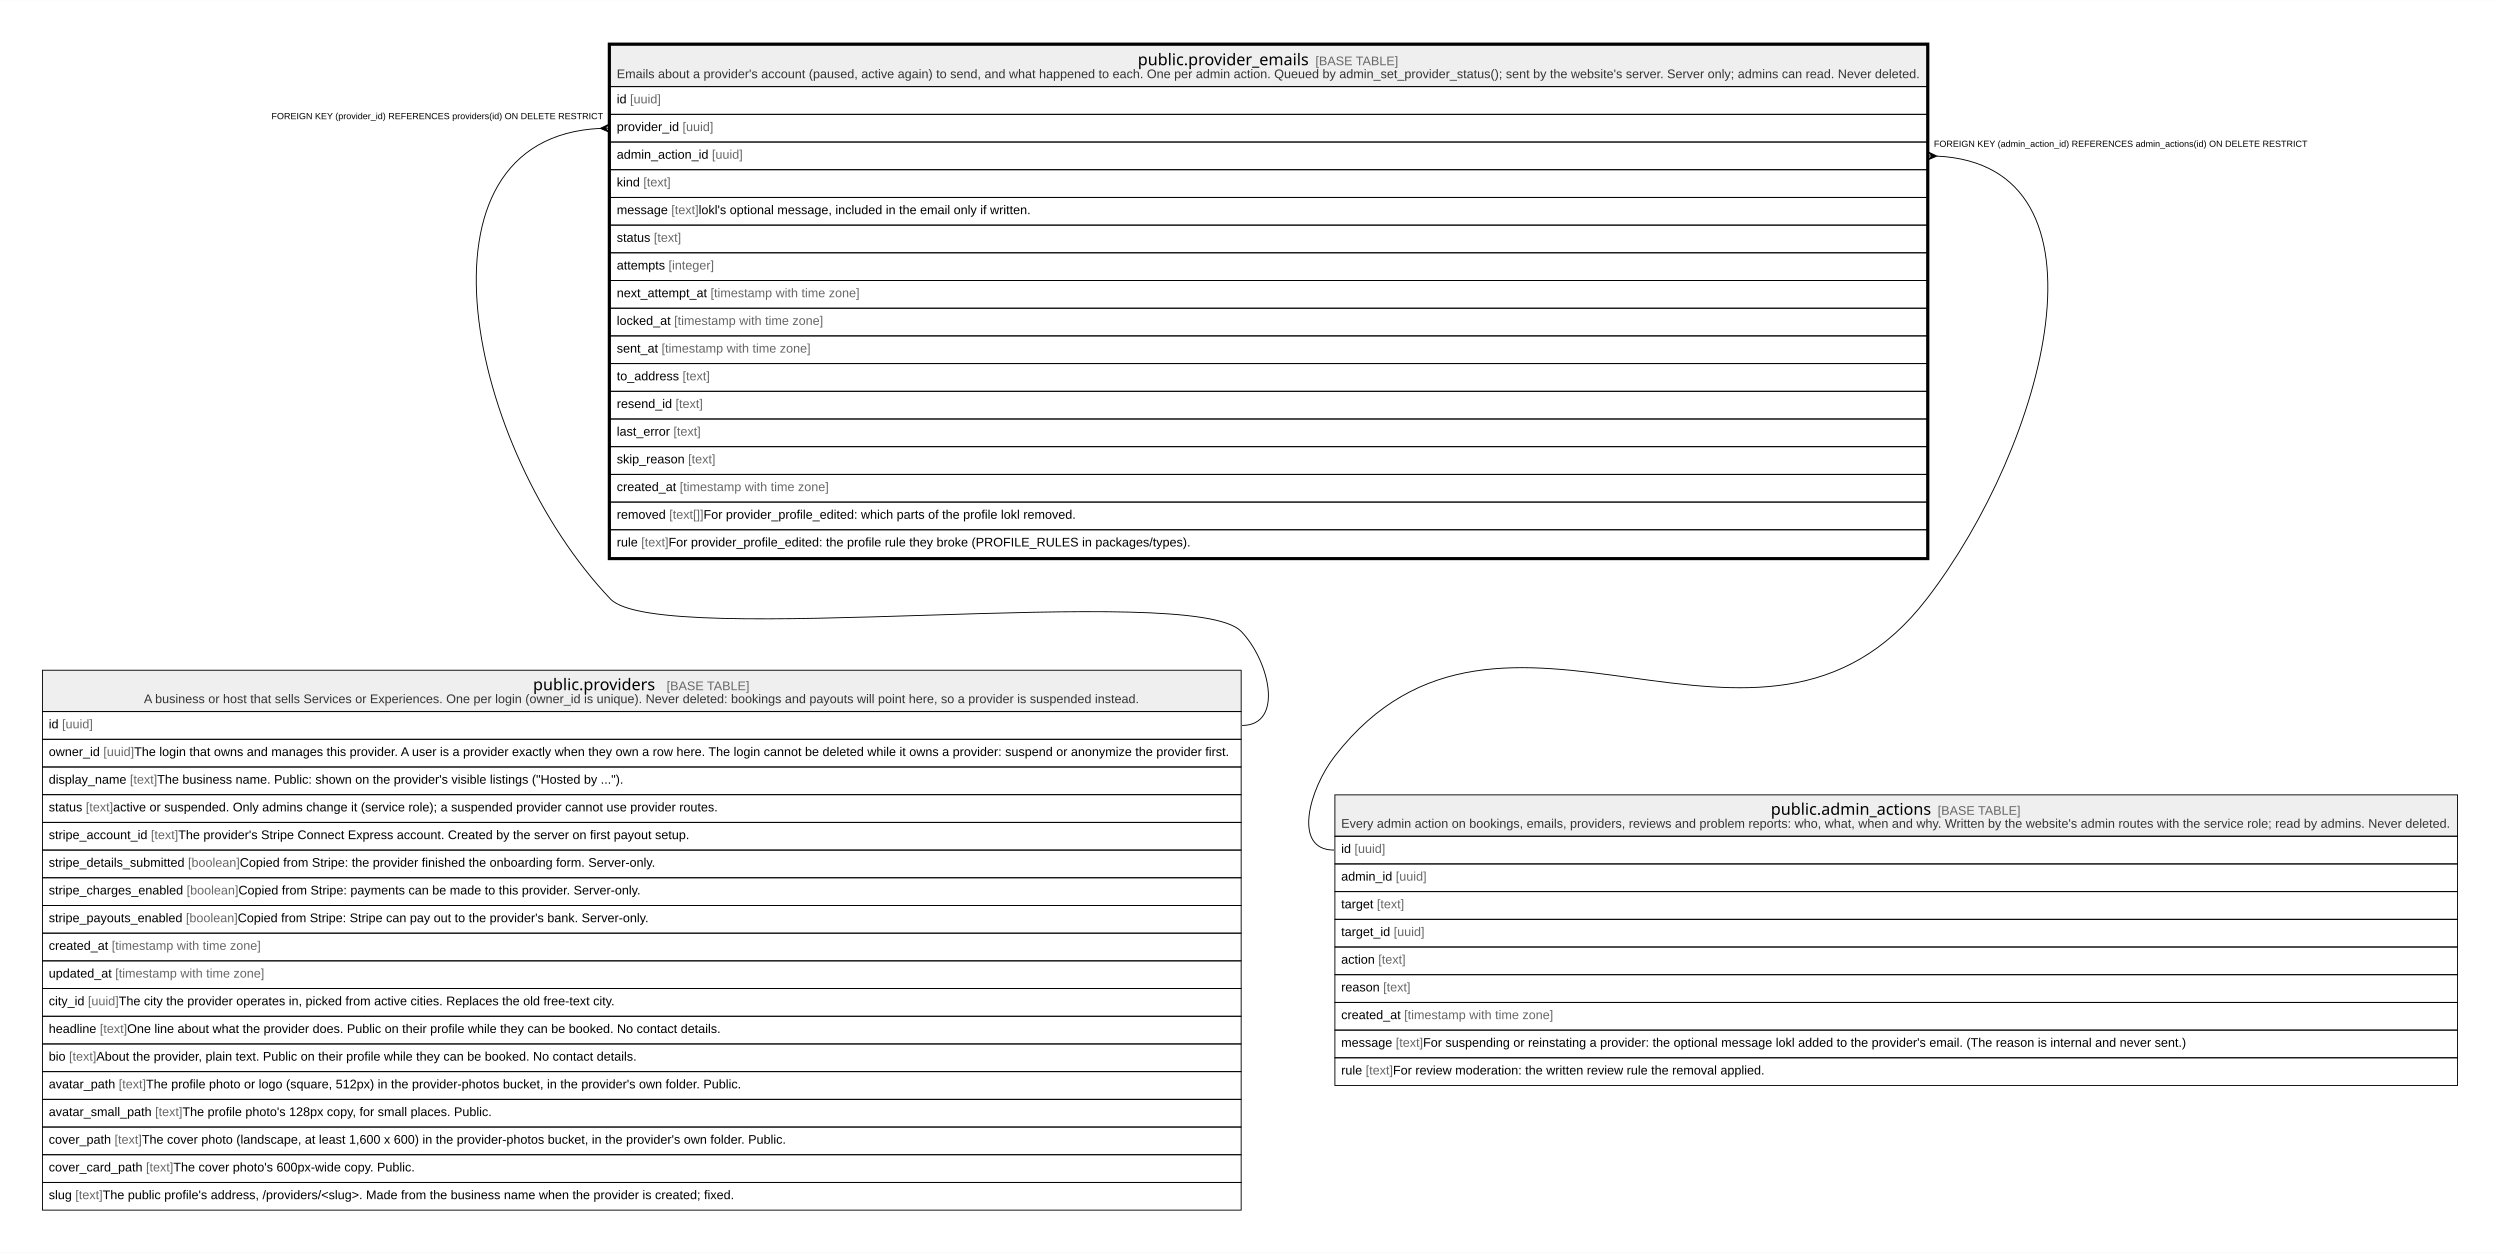
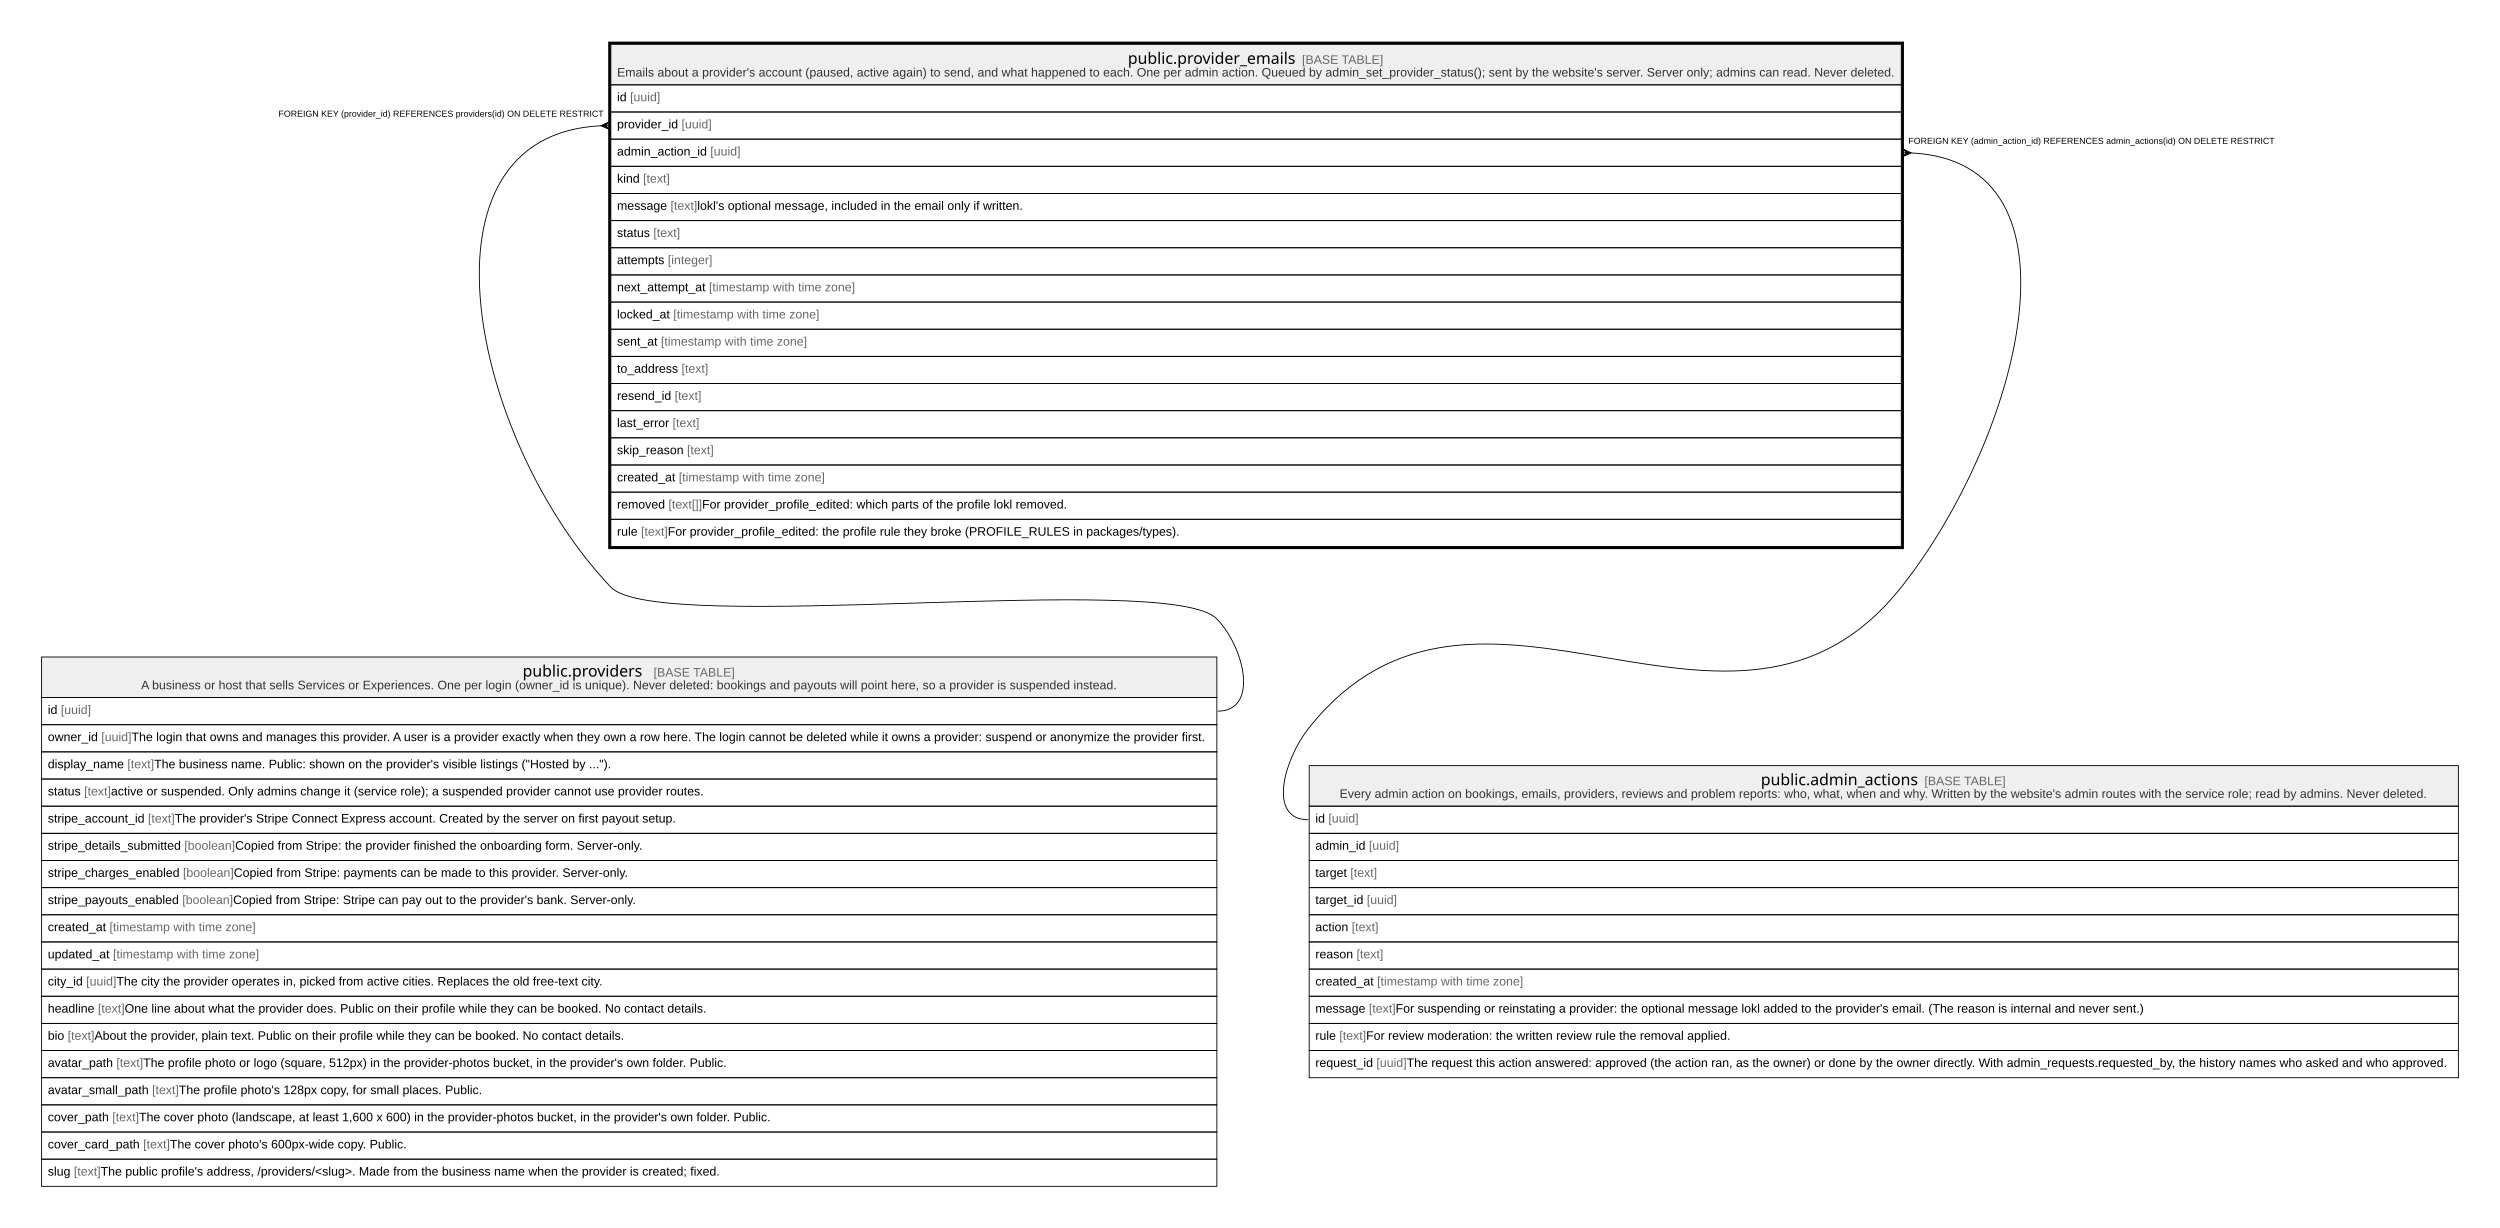
- <svg xmlns="http://www.w3.org/2000/svg" width="2780pt" height="1393pt" viewBox="0.00 0.00 2780.17 1392.80">
+ <svg xmlns="http://www.w3.org/2000/svg" width="2836pt" height="1393pt" viewBox="0.00 0.00 2835.69 1392.80">
  <g id="graph0" class="graph" transform="scale(1 1) rotate(0) translate(4 1388.8)">
-     <polygon fill="white" stroke="none" points="-4,4 -4,-1388.8 2776.17,-1388.8 2776.17,4 -4,4" />
+     <polygon fill="white" stroke="none" points="-4,4 -4,-1388.8 2831.69,-1388.8 2831.69,4 -4,4" />
    <g id="node1" class="node">
-       <polygon fill="#efefef" stroke="none" points="674.87,-1292.6 674.87,-1338.6 2138.59,-1338.6 2138.59,-1292.6 674.87,-1292.6" />
-       <polygon fill="none" stroke="black" points="674.87,-1292.6 674.87,-1338.6 2138.59,-1338.6 2138.59,-1292.6 674.87,-1292.6" />
-       <text text-anchor="start" x="1261.26" y="-1316.4" font-family="Arial Bold" font-size="18.00">public.provider_emails</text>
-       <text text-anchor="start" x="1427.71" y="-1316.4" font-family="Arial" font-size="14.00">    </text>
-       <text text-anchor="start" x="1458.83" y="-1316.4" font-family="Arial" font-size="14.00" fill="#666666">[BASE TABLE]</text>
-       <text text-anchor="start" x="681.87" y="-1302" font-family="Arial" font-size="14.00" fill="#333333">Emails about a provider's account (paused, active again) to send, and what happened to each. One per admin action. Queued by admin_set_provider_status(); sent by the website's server. Server only; admins can read. Never deleted.</text>
-       <polygon fill="none" stroke="black" points="674.87,-1261.8 674.87,-1292.6 2138.59,-1292.6 2138.59,-1261.8 674.87,-1261.8" />
-       <text text-anchor="start" x="681.87" y="-1274" font-family="Arial" font-size="14.00">id </text>
-       <text text-anchor="start" x="696.65" y="-1274" font-family="Arial" font-size="14.00" fill="#666666">[uuid]</text>
-       <polygon fill="none" stroke="black" points="674.87,-1231 674.87,-1261.8 2138.59,-1261.8 2138.59,-1231 674.87,-1231" />
-       <text text-anchor="start" x="681.87" y="-1243.2" font-family="Arial" font-size="14.00">provider_id </text>
-       <text text-anchor="start" x="755.02" y="-1243.2" font-family="Arial" font-size="14.00" fill="#666666">[uuid]</text>
-       <polygon fill="none" stroke="black" points="674.87,-1200.2 674.87,-1231 2138.59,-1231 2138.59,-1200.2 674.87,-1200.2" />
-       <text text-anchor="start" x="681.87" y="-1212.4" font-family="Arial" font-size="14.00">admin_action_id </text>
-       <text text-anchor="start" x="787.71" y="-1212.4" font-family="Arial" font-size="14.00" fill="#666666">[uuid]</text>
-       <polygon fill="none" stroke="black" points="674.87,-1169.4 674.87,-1200.2 2138.59,-1200.2 2138.59,-1169.4 674.87,-1169.4" />
-       <text text-anchor="start" x="681.87" y="-1181.6" font-family="Arial" font-size="14.00">kind </text>
-       <text text-anchor="start" x="711.44" y="-1181.6" font-family="Arial" font-size="14.00" fill="#666666">[text]</text>
-       <polygon fill="none" stroke="black" points="674.87,-1138.6 674.87,-1169.4 2138.59,-1169.4 2138.59,-1138.6 674.87,-1138.6" />
-       <text text-anchor="start" x="681.87" y="-1150.8" font-family="Arial" font-size="14.00">message </text>
-       <text text-anchor="start" x="742.56" y="-1150.8" font-family="Arial" font-size="14.00" fill="#666666">[text]</text>
-       <text text-anchor="start" x="772.91" y="-1150.8" font-family="Arial" font-size="14.00"> lokl's optional message, included in the email only if written.</text>
-       <polygon fill="none" stroke="black" points="674.87,-1107.8 674.87,-1138.6 2138.59,-1138.6 2138.59,-1107.8 674.87,-1107.8" />
-       <text text-anchor="start" x="681.87" y="-1120" font-family="Arial" font-size="14.00">status </text>
-       <text text-anchor="start" x="723.11" y="-1120" font-family="Arial" font-size="14.00" fill="#666666">[text]</text>
-       <polygon fill="none" stroke="black" points="674.87,-1077 674.87,-1107.8 2138.59,-1107.8 2138.59,-1077 674.87,-1077" />
-       <text text-anchor="start" x="681.87" y="-1089.2" font-family="Arial" font-size="14.00">attempts </text>
-       <text text-anchor="start" x="739.44" y="-1089.2" font-family="Arial" font-size="14.00" fill="#666666">[integer]</text>
-       <polygon fill="none" stroke="black" points="674.87,-1046.2 674.87,-1077 2138.59,-1077 2138.59,-1046.2 674.87,-1046.2" />
-       <text text-anchor="start" x="681.87" y="-1058.4" font-family="Arial" font-size="14.00">next_attempt_at </text>
-       <text text-anchor="start" x="786.15" y="-1058.4" font-family="Arial" font-size="14.00" fill="#666666">[timestamp with time zone]</text>
-       <polygon fill="none" stroke="black" points="674.87,-1015.4 674.87,-1046.2 2138.59,-1046.2 2138.59,-1015.4 674.87,-1015.4" />
-       <text text-anchor="start" x="681.87" y="-1027.6" font-family="Arial" font-size="14.00">locked_at </text>
-       <text text-anchor="start" x="745.69" y="-1027.6" font-family="Arial" font-size="14.00" fill="#666666">[timestamp with time zone]</text>
-       <polygon fill="none" stroke="black" points="674.87,-984.6 674.87,-1015.4 2138.59,-1015.4 2138.59,-984.6 674.87,-984.6" />
-       <text text-anchor="start" x="681.87" y="-996.8" font-family="Arial" font-size="14.00">sent_at </text>
-       <text text-anchor="start" x="731.68" y="-996.8" font-family="Arial" font-size="14.00" fill="#666666">[timestamp with time zone]</text>
-       <polygon fill="none" stroke="black" points="674.87,-953.8 674.87,-984.6 2138.59,-984.6 2138.59,-953.8 674.87,-953.8" />
-       <text text-anchor="start" x="681.87" y="-966" font-family="Arial" font-size="14.00">to_address </text>
-       <text text-anchor="start" x="755.02" y="-966" font-family="Arial" font-size="14.00" fill="#666666">[text]</text>
-       <polygon fill="none" stroke="black" points="674.87,-923 674.87,-953.8 2138.59,-953.8 2138.59,-923 674.87,-923" />
-       <text text-anchor="start" x="681.87" y="-935.2" font-family="Arial" font-size="14.00">resend_id </text>
-       <text text-anchor="start" x="747.24" y="-935.2" font-family="Arial" font-size="14.00" fill="#666666">[text]</text>
-       <polygon fill="none" stroke="black" points="674.87,-892.2 674.87,-923 2138.59,-923 2138.59,-892.2 674.87,-892.2" />
-       <text text-anchor="start" x="681.87" y="-904.4" font-family="Arial" font-size="14.00">last_error </text>
-       <text text-anchor="start" x="744.89" y="-904.4" font-family="Arial" font-size="14.00" fill="#666666">[text]</text>
-       <polygon fill="none" stroke="black" points="674.87,-861.4 674.87,-892.2 2138.59,-892.2 2138.59,-861.4 674.87,-861.4" />
-       <text text-anchor="start" x="681.87" y="-873.6" font-family="Arial" font-size="14.00">skip_reason </text>
-       <text text-anchor="start" x="761.24" y="-873.6" font-family="Arial" font-size="14.00" fill="#666666">[text]</text>
-       <polygon fill="none" stroke="black" points="674.87,-830.6 674.87,-861.4 2138.59,-861.4 2138.59,-830.6 674.87,-830.6" />
-       <text text-anchor="start" x="681.87" y="-842.8" font-family="Arial" font-size="14.00">created_at </text>
-       <text text-anchor="start" x="751.91" y="-842.8" font-family="Arial" font-size="14.00" fill="#666666">[timestamp with time zone]</text>
-       <polygon fill="none" stroke="black" points="674.87,-799.8 674.87,-830.6 2138.59,-830.6 2138.59,-799.8 674.87,-799.8" />
-       <text text-anchor="start" x="681.87" y="-812" font-family="Arial" font-size="14.00">removed </text>
-       <text text-anchor="start" x="740.22" y="-812" font-family="Arial" font-size="14.00" fill="#666666">[text[]]</text>
-       <text text-anchor="start" x="778.35" y="-812" font-family="Arial" font-size="14.00"> For provider_profile_edited: which parts of the profile lokl removed.</text>
-       <polygon fill="none" stroke="black" points="674.87,-769 674.87,-799.8 2138.59,-799.8 2138.59,-769 674.87,-769" />
-       <text text-anchor="start" x="681.87" y="-781.2" font-family="Arial" font-size="14.00">rule </text>
-       <text text-anchor="start" x="709.1" y="-781.2" font-family="Arial" font-size="14.00" fill="#666666">[text]</text>
-       <text text-anchor="start" x="739.44" y="-781.2" font-family="Arial" font-size="14.00"> For provider_profile_edited: the profile rule they broke (PROFILE_RULES in packages/types).</text>
-       <polygon fill="none" stroke="black" stroke-width="3" points="673.37,-767.5 673.37,-1340.1 2140.09,-1340.1 2140.09,-767.5 673.37,-767.5" />
+       <polygon fill="#efefef" stroke="none" points="688.87,-1292.6 688.87,-1338.6 2152.59,-1338.6 2152.59,-1292.6 688.87,-1292.6" />
+       <polygon fill="none" stroke="black" points="688.87,-1292.6 688.87,-1338.6 2152.59,-1338.6 2152.59,-1292.6 688.87,-1292.6" />
+       <text text-anchor="start" x="1275.26" y="-1316.4" font-family="Arial Bold" font-size="18.00">public.provider_emails</text>
+       <text text-anchor="start" x="1441.71" y="-1316.4" font-family="Arial" font-size="14.00">    </text>
+       <text text-anchor="start" x="1472.83" y="-1316.4" font-family="Arial" font-size="14.00" fill="#666666">[BASE TABLE]</text>
+       <text text-anchor="start" x="695.87" y="-1302" font-family="Arial" font-size="14.00" fill="#333333">Emails about a provider's account (paused, active again) to send, and what happened to each. One per admin action. Queued by admin_set_provider_status(); sent by the website's server. Server only; admins can read. Never deleted.</text>
+       <polygon fill="none" stroke="black" points="688.87,-1261.8 688.87,-1292.6 2152.59,-1292.6 2152.59,-1261.8 688.87,-1261.8" />
+       <text text-anchor="start" x="695.87" y="-1274" font-family="Arial" font-size="14.00">id </text>
+       <text text-anchor="start" x="710.65" y="-1274" font-family="Arial" font-size="14.00" fill="#666666">[uuid]</text>
+       <polygon fill="none" stroke="black" points="688.87,-1231 688.87,-1261.8 2152.59,-1261.8 2152.59,-1231 688.87,-1231" />
+       <text text-anchor="start" x="695.87" y="-1243.2" font-family="Arial" font-size="14.00">provider_id </text>
+       <text text-anchor="start" x="769.02" y="-1243.2" font-family="Arial" font-size="14.00" fill="#666666">[uuid]</text>
+       <polygon fill="none" stroke="black" points="688.87,-1200.2 688.87,-1231 2152.59,-1231 2152.59,-1200.2 688.87,-1200.2" />
+       <text text-anchor="start" x="695.87" y="-1212.4" font-family="Arial" font-size="14.00">admin_action_id </text>
+       <text text-anchor="start" x="801.71" y="-1212.4" font-family="Arial" font-size="14.00" fill="#666666">[uuid]</text>
+       <polygon fill="none" stroke="black" points="688.87,-1169.4 688.87,-1200.2 2152.59,-1200.2 2152.59,-1169.4 688.87,-1169.4" />
+       <text text-anchor="start" x="695.87" y="-1181.6" font-family="Arial" font-size="14.00">kind </text>
+       <text text-anchor="start" x="725.44" y="-1181.6" font-family="Arial" font-size="14.00" fill="#666666">[text]</text>
+       <polygon fill="none" stroke="black" points="688.87,-1138.6 688.87,-1169.4 2152.59,-1169.4 2152.59,-1138.6 688.87,-1138.6" />
+       <text text-anchor="start" x="695.87" y="-1150.8" font-family="Arial" font-size="14.00">message </text>
+       <text text-anchor="start" x="756.56" y="-1150.8" font-family="Arial" font-size="14.00" fill="#666666">[text]</text>
+       <text text-anchor="start" x="786.91" y="-1150.8" font-family="Arial" font-size="14.00"> lokl's optional message, included in the email only if written.</text>
+       <polygon fill="none" stroke="black" points="688.87,-1107.8 688.87,-1138.6 2152.59,-1138.6 2152.59,-1107.8 688.87,-1107.8" />
+       <text text-anchor="start" x="695.87" y="-1120" font-family="Arial" font-size="14.00">status </text>
+       <text text-anchor="start" x="737.11" y="-1120" font-family="Arial" font-size="14.00" fill="#666666">[text]</text>
+       <polygon fill="none" stroke="black" points="688.87,-1077 688.87,-1107.8 2152.59,-1107.8 2152.59,-1077 688.87,-1077" />
+       <text text-anchor="start" x="695.87" y="-1089.2" font-family="Arial" font-size="14.00">attempts </text>
+       <text text-anchor="start" x="753.44" y="-1089.2" font-family="Arial" font-size="14.00" fill="#666666">[integer]</text>
+       <polygon fill="none" stroke="black" points="688.87,-1046.2 688.87,-1077 2152.59,-1077 2152.59,-1046.2 688.87,-1046.2" />
+       <text text-anchor="start" x="695.87" y="-1058.4" font-family="Arial" font-size="14.00">next_attempt_at </text>
+       <text text-anchor="start" x="800.15" y="-1058.4" font-family="Arial" font-size="14.00" fill="#666666">[timestamp with time zone]</text>
+       <polygon fill="none" stroke="black" points="688.87,-1015.4 688.87,-1046.2 2152.59,-1046.2 2152.59,-1015.4 688.87,-1015.4" />
+       <text text-anchor="start" x="695.87" y="-1027.6" font-family="Arial" font-size="14.00">locked_at </text>
+       <text text-anchor="start" x="759.69" y="-1027.6" font-family="Arial" font-size="14.00" fill="#666666">[timestamp with time zone]</text>
+       <polygon fill="none" stroke="black" points="688.87,-984.6 688.87,-1015.4 2152.59,-1015.4 2152.59,-984.6 688.87,-984.6" />
+       <text text-anchor="start" x="695.87" y="-996.8" font-family="Arial" font-size="14.00">sent_at </text>
+       <text text-anchor="start" x="745.68" y="-996.8" font-family="Arial" font-size="14.00" fill="#666666">[timestamp with time zone]</text>
+       <polygon fill="none" stroke="black" points="688.87,-953.8 688.87,-984.6 2152.59,-984.6 2152.59,-953.8 688.87,-953.8" />
+       <text text-anchor="start" x="695.87" y="-966" font-family="Arial" font-size="14.00">to_address </text>
+       <text text-anchor="start" x="769.02" y="-966" font-family="Arial" font-size="14.00" fill="#666666">[text]</text>
+       <polygon fill="none" stroke="black" points="688.87,-923 688.87,-953.8 2152.59,-953.8 2152.59,-923 688.87,-923" />
+       <text text-anchor="start" x="695.87" y="-935.2" font-family="Arial" font-size="14.00">resend_id </text>
+       <text text-anchor="start" x="761.24" y="-935.2" font-family="Arial" font-size="14.00" fill="#666666">[text]</text>
+       <polygon fill="none" stroke="black" points="688.87,-892.2 688.87,-923 2152.59,-923 2152.59,-892.2 688.87,-892.2" />
+       <text text-anchor="start" x="695.87" y="-904.4" font-family="Arial" font-size="14.00">last_error </text>
+       <text text-anchor="start" x="758.89" y="-904.4" font-family="Arial" font-size="14.00" fill="#666666">[text]</text>
+       <polygon fill="none" stroke="black" points="688.87,-861.4 688.87,-892.2 2152.59,-892.2 2152.59,-861.4 688.87,-861.4" />
+       <text text-anchor="start" x="695.87" y="-873.6" font-family="Arial" font-size="14.00">skip_reason </text>
+       <text text-anchor="start" x="775.24" y="-873.6" font-family="Arial" font-size="14.00" fill="#666666">[text]</text>
+       <polygon fill="none" stroke="black" points="688.87,-830.6 688.87,-861.4 2152.59,-861.4 2152.59,-830.6 688.87,-830.6" />
+       <text text-anchor="start" x="695.87" y="-842.8" font-family="Arial" font-size="14.00">created_at </text>
+       <text text-anchor="start" x="765.91" y="-842.8" font-family="Arial" font-size="14.00" fill="#666666">[timestamp with time zone]</text>
+       <polygon fill="none" stroke="black" points="688.87,-799.8 688.87,-830.6 2152.59,-830.6 2152.59,-799.8 688.87,-799.8" />
+       <text text-anchor="start" x="695.87" y="-812" font-family="Arial" font-size="14.00">removed </text>
+       <text text-anchor="start" x="754.22" y="-812" font-family="Arial" font-size="14.00" fill="#666666">[text[]]</text>
+       <text text-anchor="start" x="792.35" y="-812" font-family="Arial" font-size="14.00"> For provider_profile_edited: which parts of the profile lokl removed.</text>
+       <polygon fill="none" stroke="black" points="688.87,-769 688.87,-799.8 2152.59,-799.8 2152.59,-769 688.87,-769" />
+       <text text-anchor="start" x="695.87" y="-781.2" font-family="Arial" font-size="14.00">rule </text>
+       <text text-anchor="start" x="723.1" y="-781.2" font-family="Arial" font-size="14.00" fill="#666666">[text]</text>
+       <text text-anchor="start" x="753.44" y="-781.2" font-family="Arial" font-size="14.00"> For provider_profile_edited: the profile rule they broke (PROFILE_RULES in packages/types).</text>
+       <polygon fill="none" stroke="black" stroke-width="3" points="687.37,-767.5 687.37,-1340.1 2154.09,-1340.1 2154.09,-767.5 687.37,-767.5" />
    </g>
    <g id="node2" class="node">
      <polygon fill="#efefef" stroke="none" points="43.2,-597.6 43.2,-643.6 1376.26,-643.6 1376.26,-597.6 43.2,-597.6" />
      <polygon fill="none" stroke="black" points="43.2,-597.6 43.2,-643.6 1376.26,-643.6 1376.26,-597.6 43.2,-597.6" />
      <text text-anchor="start" x="588.75" y="-621.4" font-family="Arial Bold" font-size="18.00">public.providers</text>
      <text text-anchor="start" x="706.22" y="-621.4" font-family="Arial" font-size="14.00">    </text>
      <text text-anchor="start" x="737.34" y="-621.4" font-family="Arial" font-size="14.00" fill="#666666">[BASE TABLE]</text>
      <text text-anchor="start" x="156.03" y="-607" font-family="Arial" font-size="14.00" fill="#333333">A business or host that sells Services or Experiences. One per login (owner_id is unique). Never deleted: bookings and payouts will point here, so a provider is suspended instead.</text>
      <polygon fill="none" stroke="black" points="43.2,-566.8 43.2,-597.6 1376.26,-597.6 1376.26,-566.8 43.2,-566.8" />
      <text text-anchor="start" x="50.2" y="-579" font-family="Arial" font-size="14.00">id </text>
      <text text-anchor="start" x="64.99" y="-579" font-family="Arial" font-size="14.00" fill="#666666">[uuid]</text>
      <polygon fill="none" stroke="black" points="43.2,-536 43.2,-566.8 1376.26,-566.8 1376.26,-536 43.2,-536" />
      <text text-anchor="start" x="50.2" y="-548.2" font-family="Arial" font-size="14.00">owner_id </text>
      <text text-anchor="start" x="110.9" y="-548.2" font-family="Arial" font-size="14.00" fill="#666666">[uuid]</text>
      <text text-anchor="start" x="145.15" y="-548.2" font-family="Arial" font-size="14.00"> The login that owns and manages this provider. A user is a provider exactly when they own a row here. The login cannot be deleted while it owns a provider: suspend or anonymize the provider first.</text>
      <polygon fill="none" stroke="black" points="43.2,-505.2 43.2,-536 1376.26,-536 1376.26,-505.2 43.2,-505.2" />
      <text text-anchor="start" x="50.2" y="-517.4" font-family="Arial" font-size="14.00">display_name </text>
      <text text-anchor="start" x="140.48" y="-517.4" font-family="Arial" font-size="14.00" fill="#666666">[text]</text>
      <text text-anchor="start" x="170.82" y="-517.4" font-family="Arial" font-size="14.00"> The business name. Public: shown on the provider's visible listings ("Hosted by ...").</text>
      <polygon fill="none" stroke="black" points="43.2,-474.4 43.2,-505.2 1376.26,-505.2 1376.26,-474.4 43.2,-474.4" />
      <text text-anchor="start" x="50.2" y="-486.6" font-family="Arial" font-size="14.00">status </text>
      <text text-anchor="start" x="91.44" y="-486.6" font-family="Arial" font-size="14.00" fill="#666666">[text]</text>
      <text text-anchor="start" x="121.79" y="-486.6" font-family="Arial" font-size="14.00"> active or suspended. Only admins change it (service role); a suspended provider cannot use provider routes.</text>
      <polygon fill="none" stroke="black" points="43.2,-443.6 43.2,-474.4 1376.26,-474.4 1376.26,-443.6 43.2,-443.6" />
      <text text-anchor="start" x="50.2" y="-455.8" font-family="Arial" font-size="14.00">stripe_account_id </text>
      <text text-anchor="start" x="163.83" y="-455.8" font-family="Arial" font-size="14.00" fill="#666666">[text]</text>
      <text text-anchor="start" x="194.17" y="-455.8" font-family="Arial" font-size="14.00"> The provider's Stripe Connect Express account. Created by the server on first payout setup.</text>
      <polygon fill="none" stroke="black" points="43.2,-412.8 43.2,-443.6 1376.26,-443.6 1376.26,-412.8 43.2,-412.8" />
      <text text-anchor="start" x="50.2" y="-425" font-family="Arial" font-size="14.00">stripe_details_submitted </text>
      <text text-anchor="start" x="205.06" y="-425" font-family="Arial" font-size="14.00" fill="#666666">[boolean]</text>
      <text text-anchor="start" x="262.67" y="-425" font-family="Arial" font-size="14.00"> Copied from Stripe: the provider finished the onboarding form. Server-only.</text>
      <polygon fill="none" stroke="black" points="43.2,-382 43.2,-412.8 1376.26,-412.8 1376.26,-382 43.2,-382" />
      <text text-anchor="start" x="50.2" y="-394.2" font-family="Arial" font-size="14.00">stripe_charges_enabled </text>
      <text text-anchor="start" x="203.53" y="-394.2" font-family="Arial" font-size="14.00" fill="#666666">[boolean]</text>
      <text text-anchor="start" x="261.14" y="-394.2" font-family="Arial" font-size="14.00"> Copied from Stripe: payments can be made to this provider. Server-only.</text>
      <polygon fill="none" stroke="black" points="43.2,-351.2 43.2,-382 1376.26,-382 1376.26,-351.2 43.2,-351.2" />
      <text text-anchor="start" x="50.2" y="-363.4" font-family="Arial" font-size="14.00">stripe_payouts_enabled </text>
      <text text-anchor="start" x="202.76" y="-363.4" font-family="Arial" font-size="14.00" fill="#666666">[boolean]</text>
      <text text-anchor="start" x="260.36" y="-363.4" font-family="Arial" font-size="14.00"> Copied from Stripe: Stripe can pay out to the provider's bank. Server-only.</text>
      <polygon fill="none" stroke="black" points="43.2,-320.4 43.2,-351.2 1376.26,-351.2 1376.26,-320.4 43.2,-320.4" />
      <text text-anchor="start" x="50.2" y="-332.6" font-family="Arial" font-size="14.00">created_at </text>
      <text text-anchor="start" x="120.25" y="-332.6" font-family="Arial" font-size="14.00" fill="#666666">[timestamp with time zone]</text>
      <polygon fill="none" stroke="black" points="43.2,-289.6 43.2,-320.4 1376.26,-320.4 1376.26,-289.6 43.2,-289.6" />
      <text text-anchor="start" x="50.2" y="-301.8" font-family="Arial" font-size="14.00">updated_at </text>
      <text text-anchor="start" x="124.16" y="-301.8" font-family="Arial" font-size="14.00" fill="#666666">[timestamp with time zone]</text>
      <polygon fill="none" stroke="black" points="43.2,-258.8 43.2,-289.6 1376.26,-289.6 1376.26,-258.8 43.2,-258.8" />
      <text text-anchor="start" x="50.2" y="-271" font-family="Arial" font-size="14.00">city_id </text>
      <text text-anchor="start" x="93.77" y="-271" font-family="Arial" font-size="14.00" fill="#666666">[uuid]</text>
      <text text-anchor="start" x="128.02" y="-271" font-family="Arial" font-size="14.00"> The city the provider operates in, picked from active cities. Replaces the old free-text city.</text>
      <polygon fill="none" stroke="black" points="43.2,-228 43.2,-258.8 1376.26,-258.8 1376.26,-228 43.2,-228" />
      <text text-anchor="start" x="50.2" y="-240.2" font-family="Arial" font-size="14.00">headline </text>
      <text text-anchor="start" x="107.03" y="-240.2" font-family="Arial" font-size="14.00" fill="#666666">[text]</text>
      <text text-anchor="start" x="137.37" y="-240.2" font-family="Arial" font-size="14.00"> One line about what the provider does. Public on their profile while they can be booked. No contact details.</text>
      <polygon fill="none" stroke="black" points="43.2,-197.2 43.2,-228 1376.26,-228 1376.26,-197.2 43.2,-197.2" />
      <text text-anchor="start" x="50.2" y="-209.4" font-family="Arial" font-size="14.00">bio </text>
      <text text-anchor="start" x="72.77" y="-209.4" font-family="Arial" font-size="14.00" fill="#666666">[text]</text>
      <text text-anchor="start" x="103.12" y="-209.4" font-family="Arial" font-size="14.00"> About the provider, plain text. Public on their profile while they can be booked. No contact details.</text>
      <polygon fill="none" stroke="black" points="43.2,-166.4 43.2,-197.2 1376.26,-197.2 1376.26,-166.4 43.2,-166.4" />
      <text text-anchor="start" x="50.2" y="-178.6" font-family="Arial" font-size="14.00">avatar_path </text>
      <text text-anchor="start" x="128.03" y="-178.6" font-family="Arial" font-size="14.00" fill="#666666">[text]</text>
      <text text-anchor="start" x="158.38" y="-178.6" font-family="Arial" font-size="14.00"> The profile photo or logo (square, 512px) in the provider-photos bucket, in the provider's own folder. Public.</text>
      <polygon fill="none" stroke="black" points="43.2,-135.6 43.2,-166.4 1376.26,-166.4 1376.26,-135.6 43.2,-135.6" />
      <text text-anchor="start" x="50.2" y="-147.8" font-family="Arial" font-size="14.00">avatar_small_path </text>
      <text text-anchor="start" x="168.49" y="-147.8" font-family="Arial" font-size="14.00" fill="#666666">[text]</text>
      <text text-anchor="start" x="198.83" y="-147.8" font-family="Arial" font-size="14.00"> The profile photo's 128px copy, for small places. Public.</text>
      <polygon fill="none" stroke="black" points="43.2,-104.8 43.2,-135.6 1376.26,-135.6 1376.26,-104.8 43.2,-104.8" />
      <text text-anchor="start" x="50.2" y="-117" font-family="Arial" font-size="14.00">cover_path </text>
      <text text-anchor="start" x="123.36" y="-117" font-family="Arial" font-size="14.00" fill="#666666">[text]</text>
      <text text-anchor="start" x="153.7" y="-117" font-family="Arial" font-size="14.00"> The cover photo (landscape, at least 1,600 x 600) in the provider-photos bucket, in the provider's own folder. Public.</text>
      <polygon fill="none" stroke="black" points="43.2,-74 43.2,-104.8 1376.26,-104.8 1376.26,-74 43.2,-74" />
      <text text-anchor="start" x="50.2" y="-86.2" font-family="Arial" font-size="14.00">cover_card_path </text>
      <text text-anchor="start" x="158.38" y="-86.2" font-family="Arial" font-size="14.00" fill="#666666">[text]</text>
      <text text-anchor="start" x="188.72" y="-86.2" font-family="Arial" font-size="14.00"> The cover photo's 600px-wide copy. Public.</text>
      <polygon fill="none" stroke="black" points="43.2,-43.2 43.2,-74 1376.26,-74 1376.26,-43.2 43.2,-43.2" />
      <text text-anchor="start" x="50.2" y="-55.4" font-family="Arial" font-size="14.00">slug </text>
      <text text-anchor="start" x="79.77" y="-55.4" font-family="Arial" font-size="14.00" fill="#666666">[text]</text>
      <text text-anchor="start" x="110.12" y="-55.4" font-family="Arial" font-size="14.00"> The public profile's address, /providers/&lt;slug&gt;. Made from the business name when the provider is created; fixed.</text>
    </g>
    <g id="edge1" class="edge">
-       <path fill="none" stroke="black" d="M663.51,-1246.16C443.39,-1235.69 516.85,-888.81 674.87,-722.8 728.67,-666.28 1322.24,-743.12 1376.26,-686.8 1408.44,-653.25 1423.75,-582.2 1377.26,-582.2" />
-       <polygon fill="black" stroke="black" points="663.53,-1246.16 673.43,-1250.89 668.87,-1246.28 673.2,-1246.38 673.2,-1246.38 673.2,-1246.38 668.87,-1246.28 673.64,-1241.89 663.53,-1246.16" />
-       <text text-anchor="start" x="297.9" y="-1256.4" font-family="Arial" font-size="10.00">FOREIGN KEY (provider_id) REFERENCES providers(id) ON DELETE RESTRICT</text>
+       <path fill="none" stroke="black" d="M677.51,-1246.16C457.39,-1235.7 530.94,-888.89 688.87,-722.8 741.57,-667.37 1323.34,-742.02 1376.26,-686.8 1408.42,-653.23 1423.75,-582.2 1377.26,-582.2" />
+       <polygon fill="black" stroke="black" points="677.53,-1246.16 687.43,-1250.89 682.87,-1246.28 687.2,-1246.38 687.2,-1246.38 687.2,-1246.38 682.87,-1246.28 687.64,-1241.89 677.53,-1246.16" />
+       <text text-anchor="start" x="311.9" y="-1256.4" font-family="Arial" font-size="10.00">FOREIGN KEY (provider_id) REFERENCES providers(id) ON DELETE RESTRICT</text>
    </g>
    <g id="node3" class="node">
-       <polygon fill="#efefef" stroke="none" points="1480.49,-459 1480.49,-505 2728.97,-505 2728.97,-459 1480.49,-459" />
-       <polygon fill="none" stroke="black" points="1480.49,-459 1480.49,-505 2728.97,-505 2728.97,-459 1480.49,-459" />
-       <text text-anchor="start" x="1965.25" y="-482.8" font-family="Arial Bold" font-size="18.00">public.admin_actions</text>
-       <text text-anchor="start" x="2119.72" y="-482.8" font-family="Arial" font-size="14.00">    </text>
-       <text text-anchor="start" x="2150.83" y="-482.8" font-family="Arial" font-size="14.00" fill="#666666">[BASE TABLE]</text>
-       <text text-anchor="start" x="1487.49" y="-468.4" font-family="Arial" font-size="14.00" fill="#333333">Every admin action on bookings, emails, providers, reviews and problem reports: who, what, when and why. Written by the website's admin routes with the service role; read by admins. Never deleted.</text>
-       <polygon fill="none" stroke="black" points="1480.49,-428.2 1480.49,-459 2728.97,-459 2728.97,-428.2 1480.49,-428.2" />
-       <text text-anchor="start" x="1487.49" y="-440.4" font-family="Arial" font-size="14.00">id </text>
-       <text text-anchor="start" x="1502.27" y="-440.4" font-family="Arial" font-size="14.00" fill="#666666">[uuid]</text>
-       <polygon fill="none" stroke="black" points="1480.49,-397.4 1480.49,-428.2 2728.97,-428.2 2728.97,-397.4 1480.49,-397.4" />
-       <text text-anchor="start" x="1487.49" y="-409.6" font-family="Arial" font-size="14.00">admin_id </text>
-       <text text-anchor="start" x="1548.19" y="-409.6" font-family="Arial" font-size="14.00" fill="#666666">[uuid]</text>
-       <polygon fill="none" stroke="black" points="1480.49,-366.6 1480.49,-397.4 2728.97,-397.4 2728.97,-366.6 1480.49,-366.6" />
-       <text text-anchor="start" x="1487.49" y="-378.8" font-family="Arial" font-size="14.00">target </text>
-       <text text-anchor="start" x="1527.18" y="-378.8" font-family="Arial" font-size="14.00" fill="#666666">[text]</text>
-       <polygon fill="none" stroke="black" points="1480.49,-335.8 1480.49,-366.6 2728.97,-366.6 2728.97,-335.8 1480.49,-335.8" />
-       <text text-anchor="start" x="1487.49" y="-348" font-family="Arial" font-size="14.00">target_id </text>
-       <text text-anchor="start" x="1545.86" y="-348" font-family="Arial" font-size="14.00" fill="#666666">[uuid]</text>
-       <polygon fill="none" stroke="black" points="1480.49,-305 1480.49,-335.8 2728.97,-335.8 2728.97,-305 1480.49,-305" />
-       <text text-anchor="start" x="1487.49" y="-317.2" font-family="Arial" font-size="14.00">action </text>
-       <text text-anchor="start" x="1528.74" y="-317.2" font-family="Arial" font-size="14.00" fill="#666666">[text]</text>
-       <polygon fill="none" stroke="black" points="1480.49,-274.2 1480.49,-305 2728.97,-305 2728.97,-274.2 1480.49,-274.2" />
-       <text text-anchor="start" x="1487.49" y="-286.4" font-family="Arial" font-size="14.00">reason </text>
-       <text text-anchor="start" x="1534.18" y="-286.4" font-family="Arial" font-size="14.00" fill="#666666">[text]</text>
-       <polygon fill="none" stroke="black" points="1480.49,-243.4 1480.49,-274.2 2728.97,-274.2 2728.97,-243.4 1480.49,-243.4" />
-       <text text-anchor="start" x="1487.49" y="-255.6" font-family="Arial" font-size="14.00">created_at </text>
-       <text text-anchor="start" x="1557.53" y="-255.6" font-family="Arial" font-size="14.00" fill="#666666">[timestamp with time zone]</text>
-       <polygon fill="none" stroke="black" points="1480.49,-212.6 1480.49,-243.4 2728.97,-243.4 2728.97,-212.6 1480.49,-212.6" />
-       <text text-anchor="start" x="1487.49" y="-224.8" font-family="Arial" font-size="14.00">message </text>
-       <text text-anchor="start" x="1548.18" y="-224.8" font-family="Arial" font-size="14.00" fill="#666666">[text]</text>
-       <text text-anchor="start" x="1578.53" y="-224.8" font-family="Arial" font-size="14.00"> For suspending or reinstating a provider: the optional message lokl added to the provider's email. (The reason is internal and never sent.)</text>
-       <polygon fill="none" stroke="black" points="1480.49,-181.8 1480.49,-212.6 2728.97,-212.6 2728.97,-181.8 1480.49,-181.8" />
-       <text text-anchor="start" x="1487.49" y="-194" font-family="Arial" font-size="14.00">rule </text>
-       <text text-anchor="start" x="1514.72" y="-194" font-family="Arial" font-size="14.00" fill="#666666">[text]</text>
-       <text text-anchor="start" x="1545.07" y="-194" font-family="Arial" font-size="14.00"> For review moderation: the written review rule the removal applied.</text>
+       <polygon fill="#efefef" stroke="none" points="1480.97,-474.4 1480.97,-520.4 2784.49,-520.4 2784.49,-474.4 1480.97,-474.4" />
+       <polygon fill="none" stroke="black" points="1480.97,-474.4 1480.97,-520.4 2784.49,-520.4 2784.49,-474.4 1480.97,-474.4" />
+       <text text-anchor="start" x="1993.25" y="-498.2" font-family="Arial Bold" font-size="18.00">public.admin_actions</text>
+       <text text-anchor="start" x="2147.72" y="-498.2" font-family="Arial" font-size="14.00">    </text>
+       <text text-anchor="start" x="2178.83" y="-498.2" font-family="Arial" font-size="14.00" fill="#666666">[BASE TABLE]</text>
+       <text text-anchor="start" x="1515.49" y="-483.8" font-family="Arial" font-size="14.00" fill="#333333">Every admin action on bookings, emails, providers, reviews and problem reports: who, what, when and why. Written by the website's admin routes with the service role; read by admins. Never deleted.</text>
+       <polygon fill="none" stroke="black" points="1480.97,-443.6 1480.97,-474.4 2784.49,-474.4 2784.49,-443.6 1480.97,-443.6" />
+       <text text-anchor="start" x="1487.97" y="-455.8" font-family="Arial" font-size="14.00">id </text>
+       <text text-anchor="start" x="1502.76" y="-455.8" font-family="Arial" font-size="14.00" fill="#666666">[uuid]</text>
+       <polygon fill="none" stroke="black" points="1480.97,-412.8 1480.97,-443.6 2784.49,-443.6 2784.49,-412.8 1480.97,-412.8" />
+       <text text-anchor="start" x="1487.97" y="-425" font-family="Arial" font-size="14.00">admin_id </text>
+       <text text-anchor="start" x="1548.67" y="-425" font-family="Arial" font-size="14.00" fill="#666666">[uuid]</text>
+       <polygon fill="none" stroke="black" points="1480.97,-382 1480.97,-412.8 2784.49,-412.8 2784.49,-382 1480.97,-382" />
+       <text text-anchor="start" x="1487.97" y="-394.2" font-family="Arial" font-size="14.00">target </text>
+       <text text-anchor="start" x="1527.66" y="-394.2" font-family="Arial" font-size="14.00" fill="#666666">[text]</text>
+       <polygon fill="none" stroke="black" points="1480.97,-351.2 1480.97,-382 2784.49,-382 2784.49,-351.2 1480.97,-351.2" />
+       <text text-anchor="start" x="1487.97" y="-363.4" font-family="Arial" font-size="14.00">target_id </text>
+       <text text-anchor="start" x="1546.34" y="-363.4" font-family="Arial" font-size="14.00" fill="#666666">[uuid]</text>
+       <polygon fill="none" stroke="black" points="1480.97,-320.4 1480.97,-351.2 2784.49,-351.2 2784.49,-320.4 1480.97,-320.4" />
+       <text text-anchor="start" x="1487.97" y="-332.6" font-family="Arial" font-size="14.00">action </text>
+       <text text-anchor="start" x="1529.22" y="-332.6" font-family="Arial" font-size="14.00" fill="#666666">[text]</text>
+       <polygon fill="none" stroke="black" points="1480.97,-289.6 1480.97,-320.4 2784.49,-320.4 2784.49,-289.6 1480.97,-289.6" />
+       <text text-anchor="start" x="1487.97" y="-301.8" font-family="Arial" font-size="14.00">reason </text>
+       <text text-anchor="start" x="1534.67" y="-301.8" font-family="Arial" font-size="14.00" fill="#666666">[text]</text>
+       <polygon fill="none" stroke="black" points="1480.97,-258.8 1480.97,-289.6 2784.49,-289.6 2784.49,-258.8 1480.97,-258.8" />
+       <text text-anchor="start" x="1487.97" y="-271" font-family="Arial" font-size="14.00">created_at </text>
+       <text text-anchor="start" x="1558.02" y="-271" font-family="Arial" font-size="14.00" fill="#666666">[timestamp with time zone]</text>
+       <polygon fill="none" stroke="black" points="1480.97,-228 1480.97,-258.8 2784.49,-258.8 2784.49,-228 1480.97,-228" />
+       <text text-anchor="start" x="1487.97" y="-240.2" font-family="Arial" font-size="14.00">message </text>
+       <text text-anchor="start" x="1548.67" y="-240.2" font-family="Arial" font-size="14.00" fill="#666666">[text]</text>
+       <text text-anchor="start" x="1579.01" y="-240.2" font-family="Arial" font-size="14.00"> For suspending or reinstating a provider: the optional message lokl added to the provider's email. (The reason is internal and never sent.)</text>
+       <polygon fill="none" stroke="black" points="1480.97,-197.2 1480.97,-228 2784.49,-228 2784.49,-197.2 1480.97,-197.2" />
+       <text text-anchor="start" x="1487.97" y="-209.4" font-family="Arial" font-size="14.00">rule </text>
+       <text text-anchor="start" x="1515.2" y="-209.4" font-family="Arial" font-size="14.00" fill="#666666">[text]</text>
+       <text text-anchor="start" x="1545.55" y="-209.4" font-family="Arial" font-size="14.00"> For review moderation: the written review rule the removal applied.</text>
+       <polygon fill="none" stroke="black" points="1480.97,-166.4 1480.97,-197.2 2784.49,-197.2 2784.49,-166.4 1480.97,-166.4" />
+       <text text-anchor="start" x="1487.97" y="-178.6" font-family="Arial" font-size="14.00">request_id </text>
+       <text text-anchor="start" x="1557.24" y="-178.6" font-family="Arial" font-size="14.00" fill="#666666">[uuid]</text>
+       <text text-anchor="start" x="1591.49" y="-178.6" font-family="Arial" font-size="14.00"> The request this action answered: approved (the action ran, as the owner) or done by the owner directly. With admin_requests.requested_by, the history names who asked and who approved.</text>
    </g>
    <g id="edge2" class="edge">
-       <path fill="none" stroke="black" d="M2149.94,-1215.35C2355.82,-1205.35 2270.16,-893.47 2138.59,-722.8 1953.83,-483.14 1666.14,-787.16 1480.49,-548.2 1451.96,-511.49 1433,-443.6 1479.49,-443.6" />
-       <polygon fill="black" stroke="black" points="2149.92,-1215.35 2139.82,-1211.09 2144.59,-1215.48 2140.26,-1215.58 2140.26,-1215.58 2140.26,-1215.58 2144.59,-1215.48 2140.03,-1220.09 2149.92,-1215.35" />
-       <text text-anchor="start" x="2146.59" y="-1225.6" font-family="Arial" font-size="10.00">FOREIGN KEY (admin_action_id) REFERENCES admin_actions(id) ON DELETE RESTRICT</text>
+       <path fill="none" stroke="black" d="M2163.94,-1215.35C2369.89,-1205.29 2286.42,-891.7 2152.59,-722.8 1962.08,-482.36 1672.38,-803.33 1480.97,-563.6 1451.96,-527.27 1433.48,-459 1479.97,-459" />
+       <polygon fill="black" stroke="black" points="2163.92,-1215.35 2153.82,-1211.09 2158.59,-1215.48 2154.26,-1215.58 2154.26,-1215.58 2154.26,-1215.58 2158.59,-1215.48 2154.03,-1220.09 2163.92,-1215.35" />
+       <text text-anchor="start" x="2160.59" y="-1225.6" font-family="Arial" font-size="10.00">FOREIGN KEY (admin_action_id) REFERENCES admin_actions(id) ON DELETE RESTRICT</text>
    </g>
  </g>
</svg>
